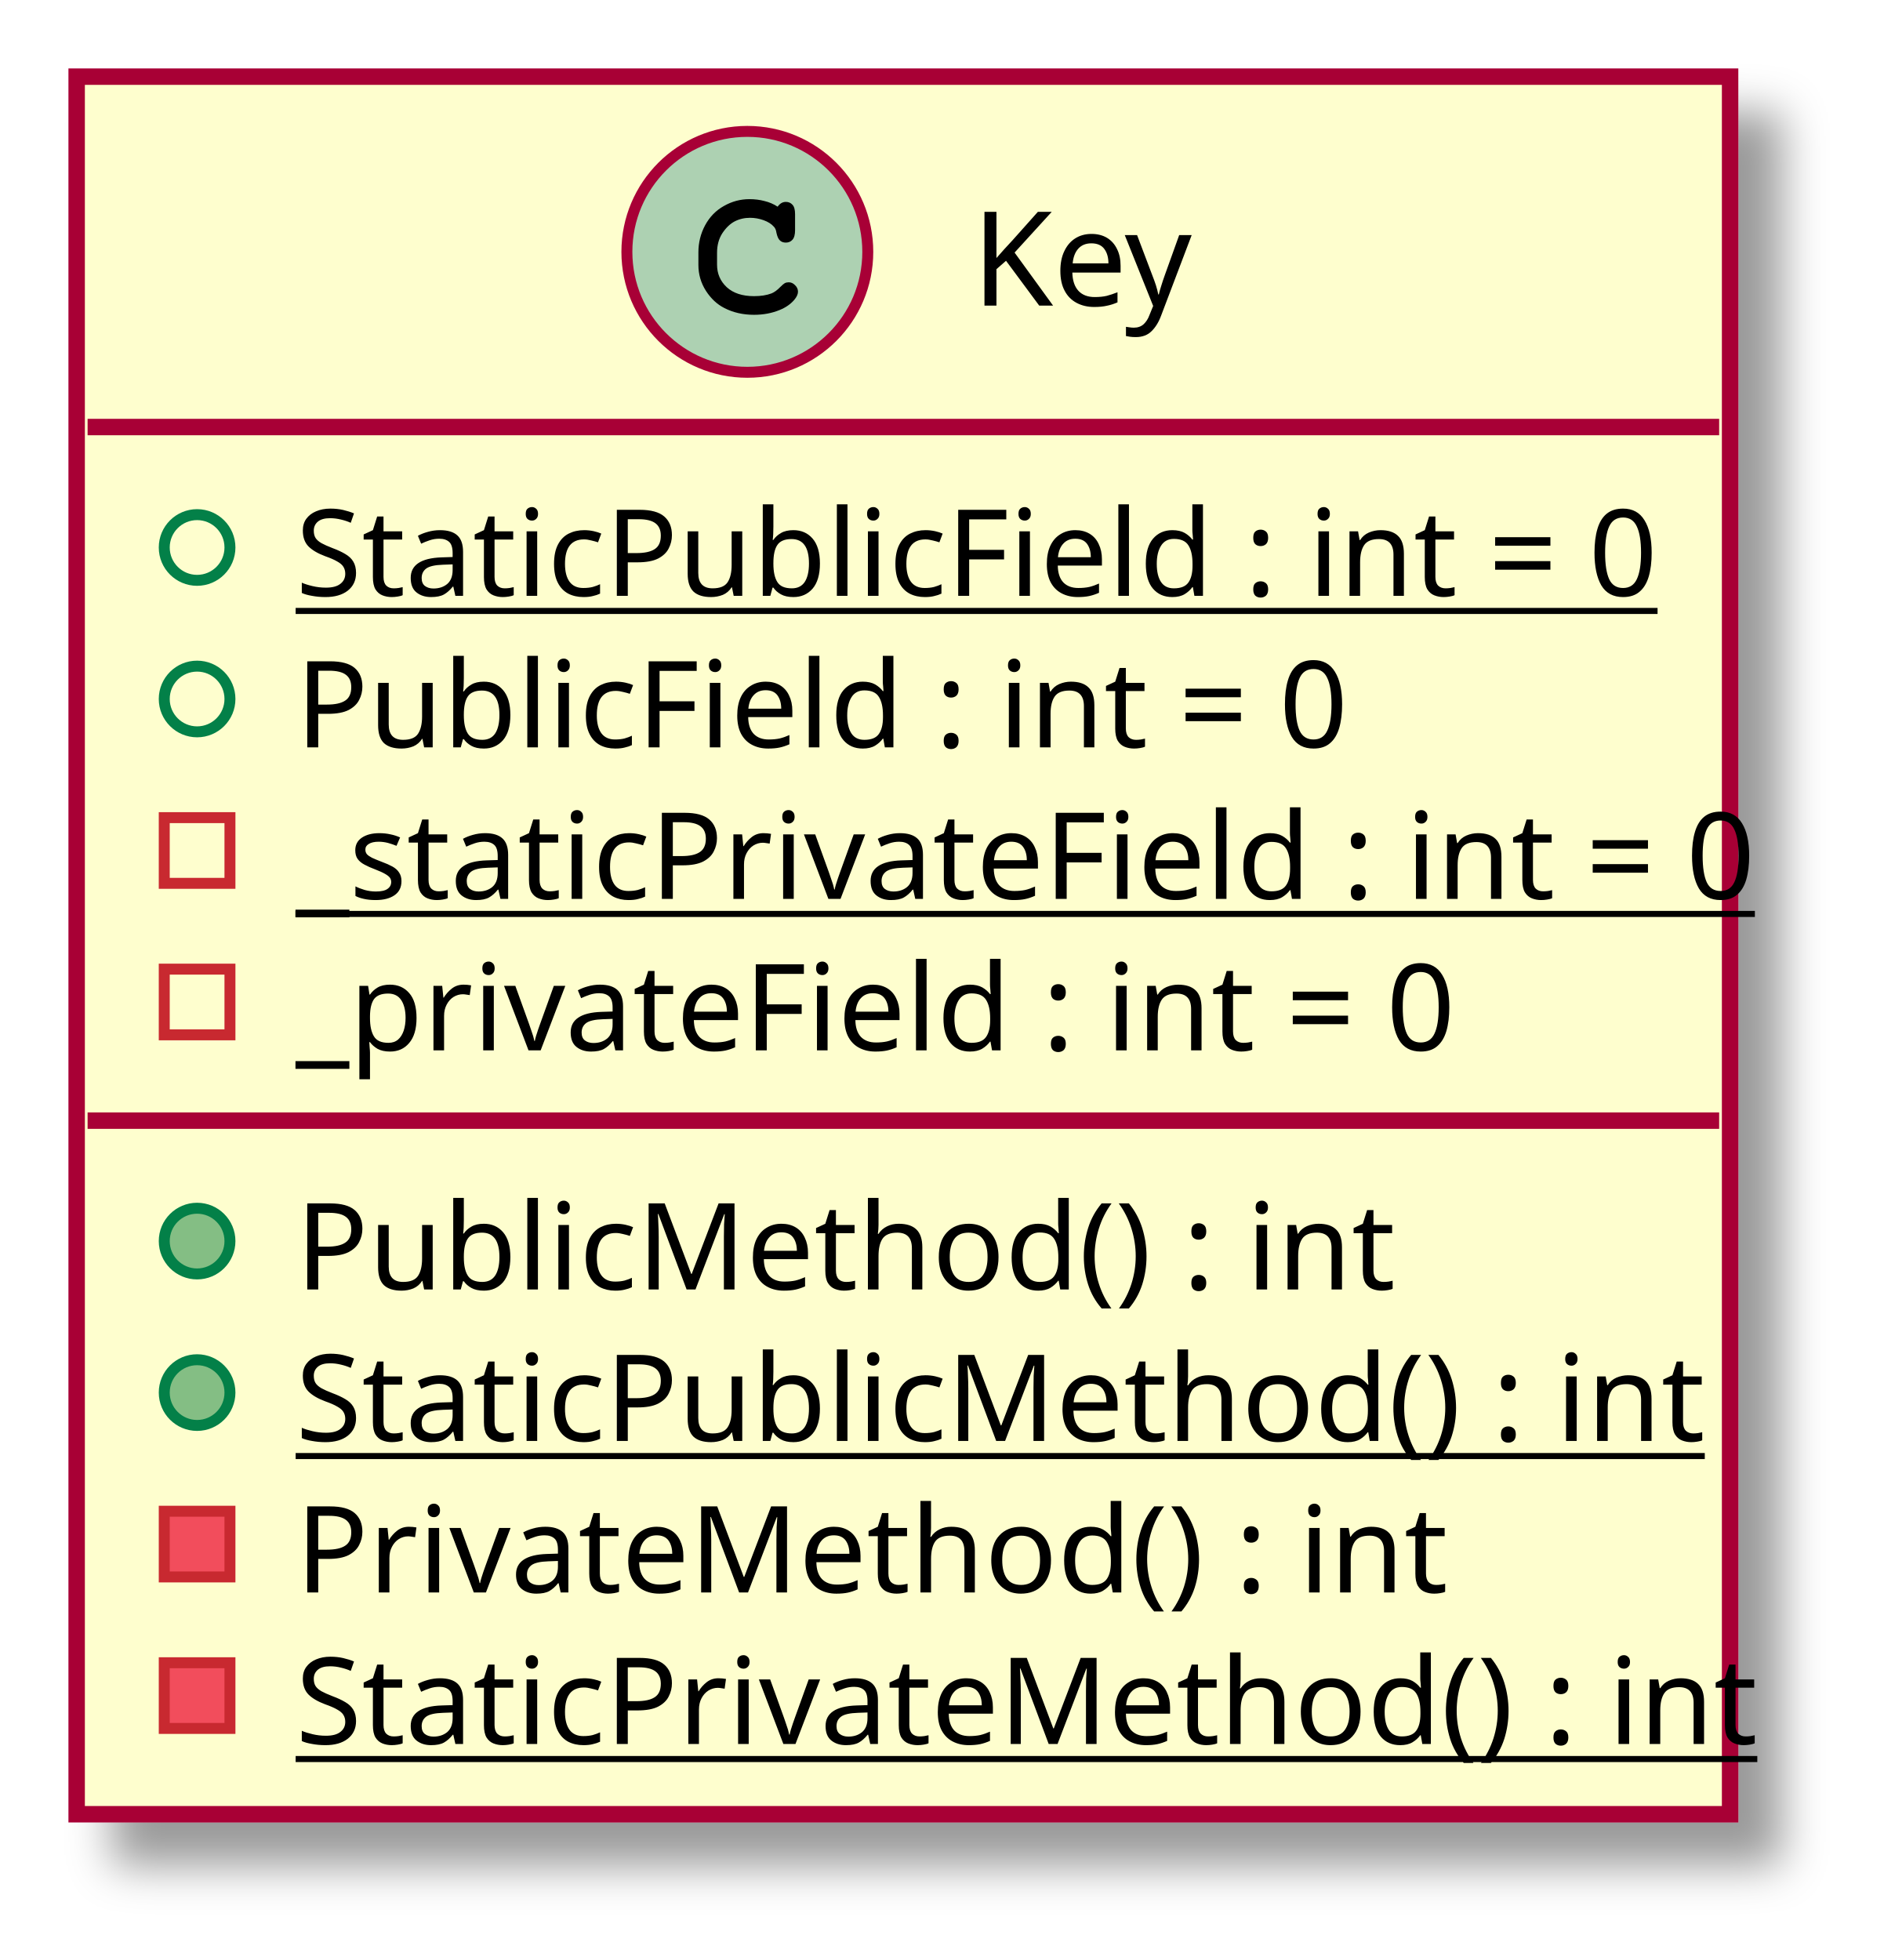
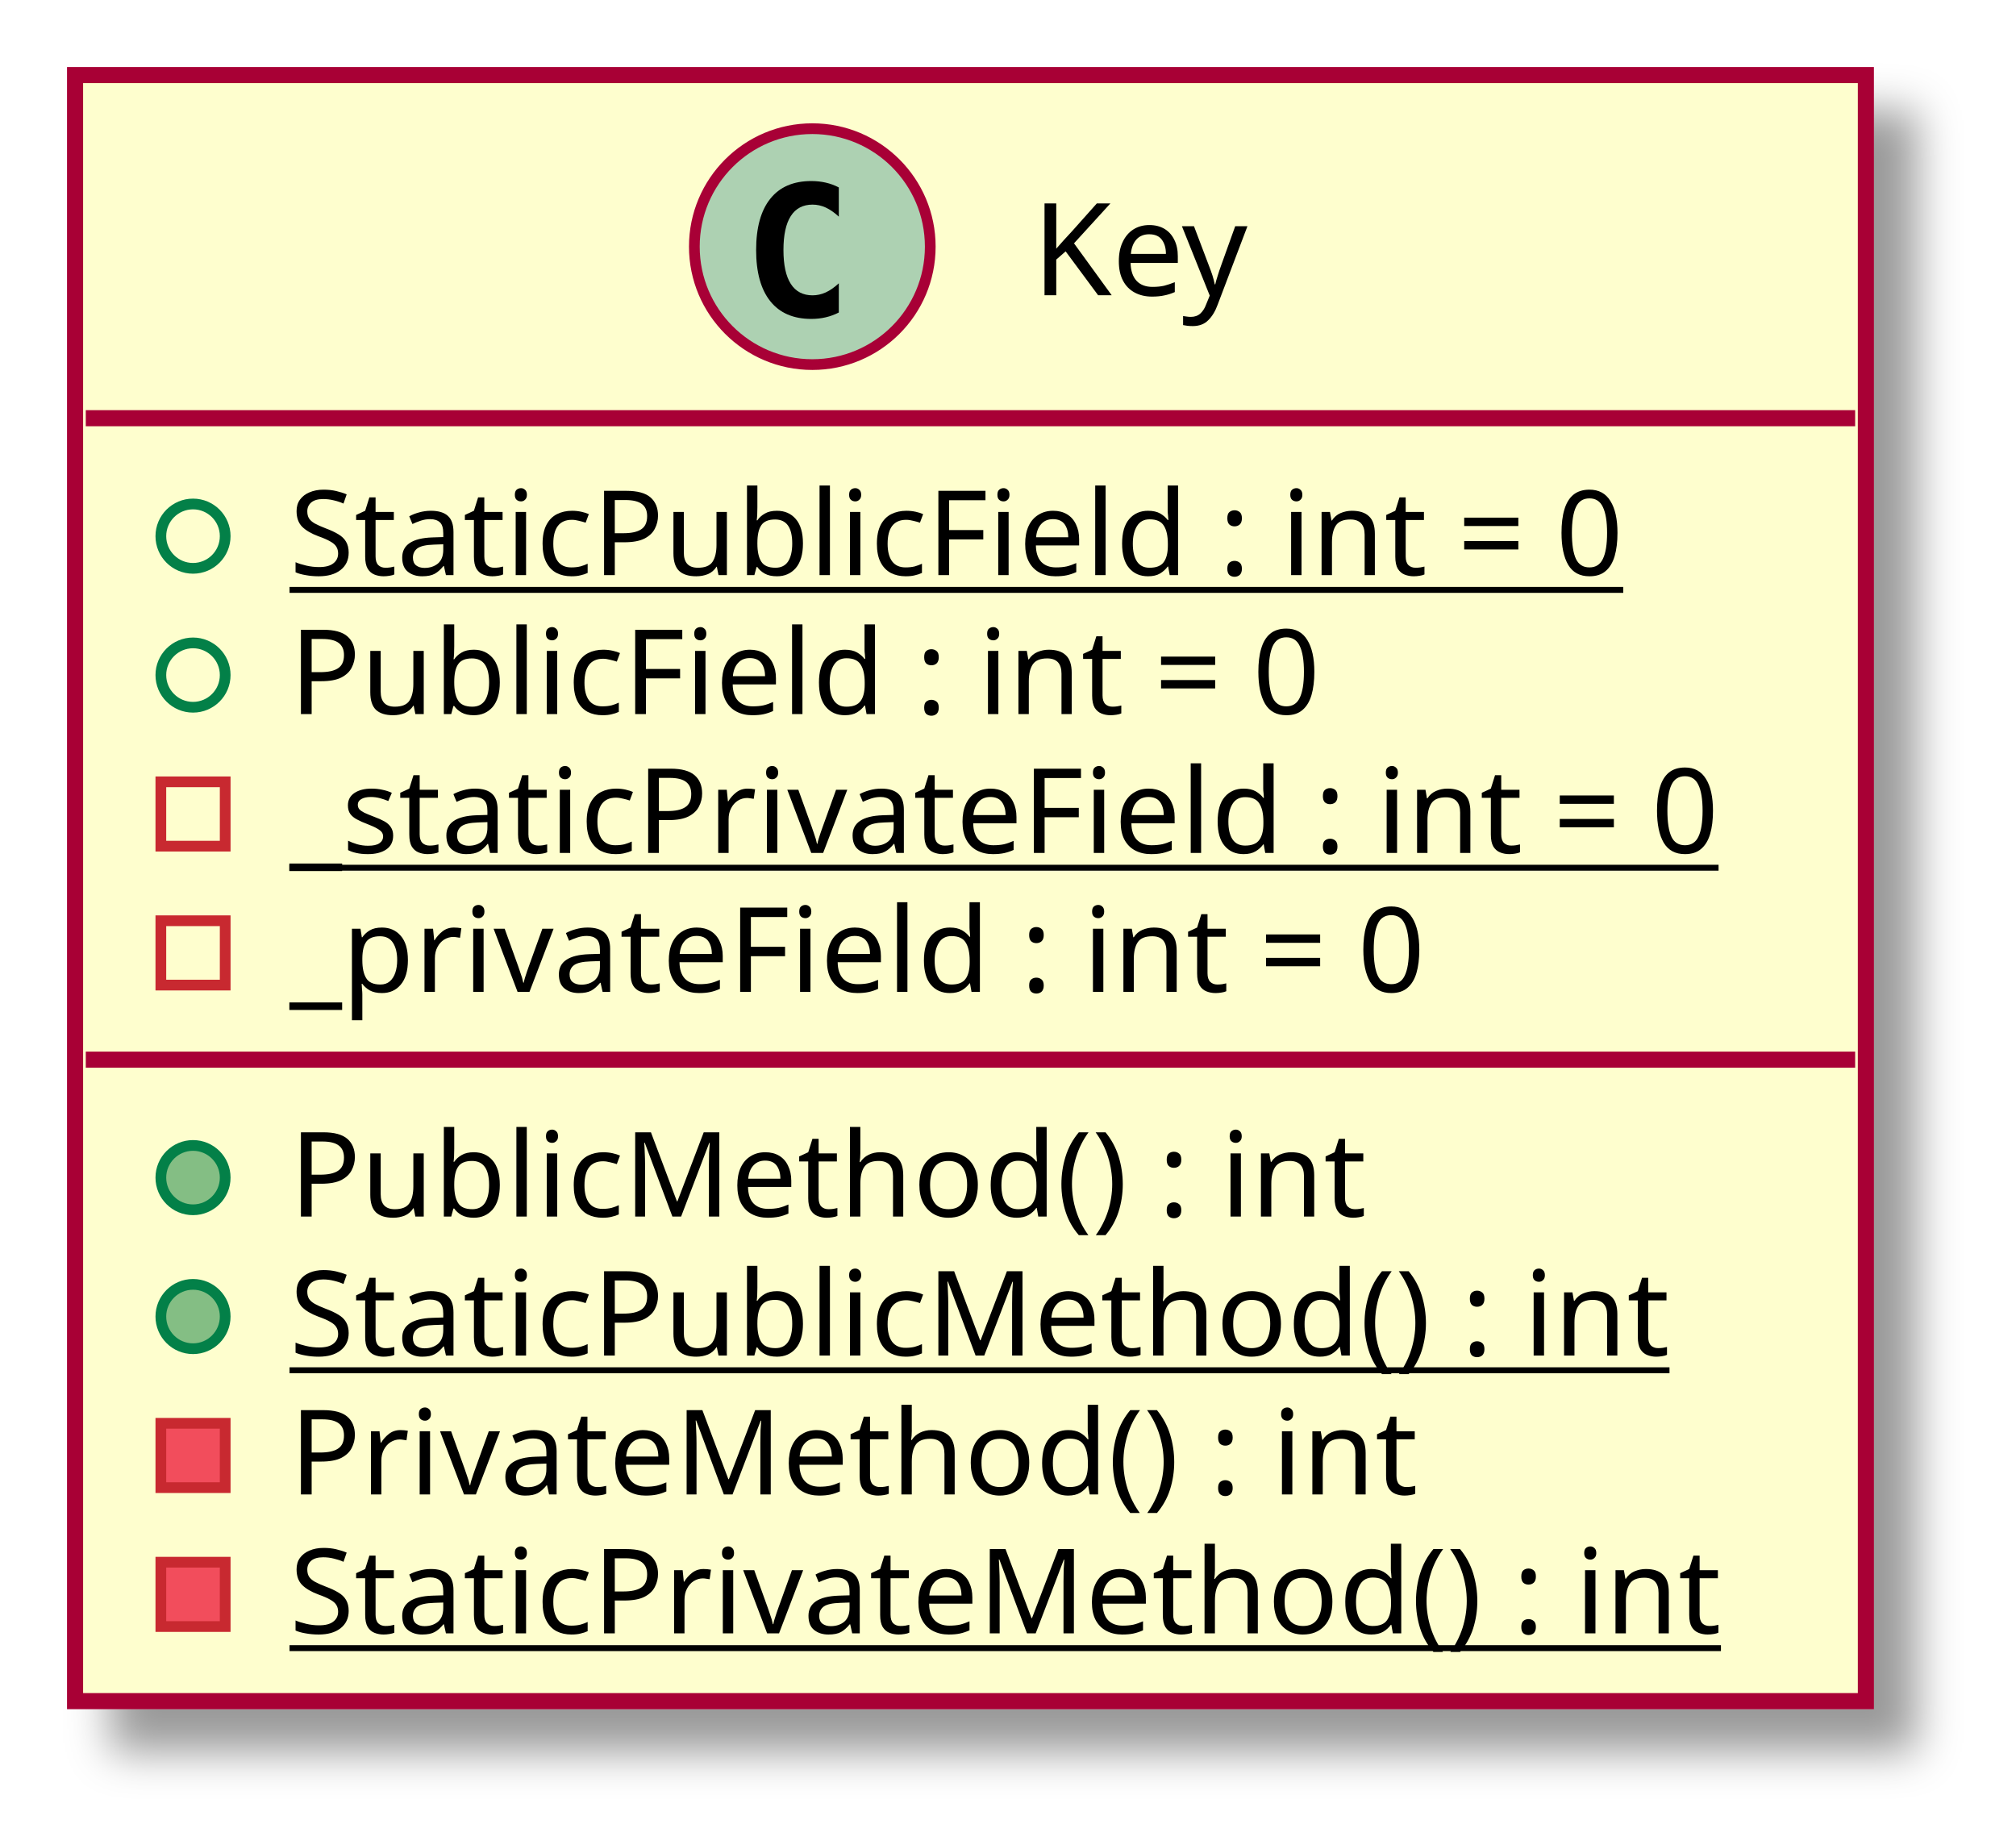
- <svg xmlns="http://www.w3.org/2000/svg" contentScriptType="application/ecmascript" contentStyleType="text/css" height="179px" preserveAspectRatio="none" style="width:172px;height:179px;" version="1.1" viewBox="0 0 172 179" width="172px" zoomAndPan="magnify">
+ <svg xmlns="http://www.w3.org/2000/svg" contentScriptType="application/ecmascript" contentStyleType="text/css" height="172px" preserveAspectRatio="none" style="width:188px;height:172px;" version="1.1" viewBox="0 0 188 172" width="188px" zoomAndPan="magnify">
  <defs>
    <filter height="300%" id="fuo6uiw919md1" width="300%" x="-1" y="-1">
      <feGaussianBlur result="blurOut" stdDeviation="2.0" />
      <feColorMatrix in="blurOut" result="blurOut2" type="matrix" values="0 0 0 0 0 0 0 0 0 0 0 0 0 0 0 0 0 0 .4 0" />
      <feOffset dx="4.0" dy="4.0" in="blurOut2" result="blurOut3" />
      <feBlend in="SourceGraphic" in2="blurOut3" mode="normal" />
    </filter>
  </defs>
  <g>
-     <rect codeLine="1" fill="#FEFECE" filter="url(#fuo6uiw919md1)" height="158.688" id="Key" style="stroke:#A80036;stroke-width:1.5;" width="151" x="7" y="7" />
-     <ellipse cx="68.25" cy="23" fill="#ADD1B2" rx="11" ry="11" style="stroke:#A80036;stroke-width:1.0;" />
-     <path d="M71.016,18.875 Q71.172,18.656 71.359,18.547 Q71.547,18.438 71.766,18.438 Q72.141,18.438 72.375,18.703 Q72.609,18.953 72.609,19.562 L72.609,21.016 Q72.609,21.625 72.375,21.891 Q72.141,22.156 71.766,22.156 Q71.422,22.156 71.219,21.953 Q71.016,21.766 70.906,21.25 Q70.859,20.891 70.672,20.703 Q70.344,20.328 69.734,20.109 Q69.125,19.891 68.5,19.891 Q67.734,19.891 67.094,20.219 Q66.469,20.547 65.969,21.297 Q65.484,22.047 65.484,23.078 L65.484,24.172 Q65.484,25.406 66.375,26.234 Q67.266,27.047 68.859,27.047 Q69.797,27.047 70.453,26.797 Q70.844,26.641 71.266,26.203 Q71.531,25.938 71.672,25.859 Q71.828,25.781 72.031,25.781 Q72.359,25.781 72.609,26.047 Q72.875,26.297 72.875,26.641 Q72.875,26.984 72.531,27.391 Q72.031,27.969 71.234,28.297 Q70.156,28.75 68.859,28.75 Q67.344,28.75 66.141,28.125 Q65.156,27.625 64.469,26.562 Q63.781,25.484 63.781,24.203 L63.781,23.047 Q63.781,21.719 64.391,20.578 Q65.016,19.422 66.109,18.812 Q67.203,18.188 68.438,18.188 Q69.172,18.188 69.812,18.359 Q70.469,18.516 71.016,18.875 Z " fill="#000000" />
-     <text fill="#000000" font-family="sans-serif" font-size="12" lengthAdjust="spacing" textLength="20" x="88.75" y="27.91">Key</text>
-     <line style="stroke:#A80036;stroke-width:1.5;" x1="8" x2="157" y1="39" y2="39" />
+     <rect codeLine="1" fill="#FEFECE" filter="url(#fuo6uiw919md1)" height="151.641" id="Key" style="stroke:#A80036;stroke-width:1.5;" width="167" x="7" y="7" />
+     <ellipse cx="75.75" cy="23" fill="#ADD1B2" rx="11" ry="11" style="stroke:#A80036;stroke-width:1.0;" />
+     <path d="M78.223,29.143 Q77.642,29.442 77.003,29.591 Q76.364,29.741 75.658,29.741 Q73.151,29.741 71.832,28.089 Q70.512,26.437 70.512,23.316 Q70.512,20.186 71.832,18.535 Q73.151,16.883 75.658,16.883 Q76.364,16.883 77.011,17.032 Q77.659,17.182 78.223,17.48 L78.223,20.203 Q77.592,19.622 76.999,19.352 Q76.405,19.082 75.774,19.082 Q74.43,19.082 73.745,20.149 Q73.06,21.216 73.06,23.316 Q73.06,25.408 73.745,26.474 Q74.43,27.541 75.774,27.541 Q76.405,27.541 76.999,27.271 Q77.592,27.002 78.223,26.42 Z " fill="#000000" />
+     <text fill="#000000" font-family="sans-serif" font-size="12" lengthAdjust="spacing" textLength="21" x="96.25" y="27.535">Key</text>
+     <line style="stroke:#A80036;stroke-width:1.5;" x1="8" x2="173" y1="39" y2="39" />
    <ellipse cx="18" cy="50" rx="3" ry="3" style="stroke:#038048;stroke-width:1.0;fill:none;" />
-     <text fill="#000000" font-family="sans-serif" font-size="11" lengthAdjust="spacing" text-decoration="underline" textLength="115" x="27" y="54.419">StaticPublicField : int = 0</text>
-     <ellipse cx="18" cy="63.836" rx="3" ry="3" style="stroke:#038048;stroke-width:1.0;fill:none;" />
-     <text fill="#000000" font-family="sans-serif" font-size="11" lengthAdjust="spacing" textLength="88" x="27" y="68.255">PublicField : int = 0</text>
-     <rect fill="none" height="6" style="stroke:#C82930;stroke-width:1.0;" width="6" x="15" y="74.672" />
-     <text fill="#000000" font-family="sans-serif" font-size="11" lengthAdjust="spacing" text-decoration="underline" textLength="125" x="27" y="82.091">_staticPrivateField : int = 0</text>
-     <rect fill="none" height="6" style="stroke:#C82930;stroke-width:1.0;" width="6" x="15" y="88.508" />
-     <text fill="#000000" font-family="sans-serif" font-size="11" lengthAdjust="spacing" textLength="99" x="27" y="95.927">_privateField : int = 0</text>
-     <line style="stroke:#A80036;stroke-width:1.5;" x1="8" x2="157" y1="102.344" y2="102.344" />
-     <ellipse cx="18" cy="113.344" fill="#84BE84" rx="3" ry="3" style="stroke:#038048;stroke-width:1.0;" />
-     <text fill="#000000" font-family="sans-serif" font-size="11" lengthAdjust="spacing" textLength="91" x="27" y="117.763">PublicMethod() : int</text>
-     <ellipse cx="18" cy="127.18" fill="#84BE84" rx="3" ry="3" style="stroke:#038048;stroke-width:1.0;" />
-     <text fill="#000000" font-family="sans-serif" font-size="11" lengthAdjust="spacing" text-decoration="underline" textLength="118" x="27" y="131.599">StaticPublicMethod() : int</text>
-     <rect fill="#F24D5C" height="6" style="stroke:#C82930;stroke-width:1.0;" width="6" x="15" y="138.016" />
-     <text fill="#000000" font-family="sans-serif" font-size="11" lengthAdjust="spacing" textLength="96" x="27" y="145.435">PrivateMethod() : int</text>
-     <rect fill="#F24D5C" height="6" style="stroke:#C82930;stroke-width:1.0;" width="6" x="15" y="151.852" />
-     <text fill="#000000" font-family="sans-serif" font-size="11" lengthAdjust="spacing" text-decoration="underline" textLength="123" x="27" y="159.27">StaticPrivateMethod() : int</text>
+     <text fill="#000000" font-family="sans-serif" font-size="11" lengthAdjust="spacing" text-decoration="underline" textLength="131" x="27" y="53.635">StaticPublicField : int = 0</text>
+     <ellipse cx="18" cy="62.955" rx="3" ry="3" style="stroke:#038048;stroke-width:1.0;fill:none;" />
+     <text fill="#000000" font-family="sans-serif" font-size="11" lengthAdjust="spacing" textLength="102" x="27" y="66.59">PublicField : int = 0</text>
+     <rect fill="none" height="6" style="stroke:#C82930;stroke-width:1.0;" width="6" x="15" y="72.91" />
+     <text fill="#000000" font-family="sans-serif" font-size="11" lengthAdjust="spacing" text-decoration="underline" textLength="141" x="27" y="79.545">_staticPrivateField : int = 0</text>
+     <rect fill="none" height="6" style="stroke:#C82930;stroke-width:1.0;" width="6" x="15" y="85.865" />
+     <text fill="#000000" font-family="sans-serif" font-size="11" lengthAdjust="spacing" textLength="113" x="27" y="92.5">_privateField : int = 0</text>
+     <line style="stroke:#A80036;stroke-width:1.5;" x1="8" x2="173" y1="98.82" y2="98.82" />
+     <ellipse cx="18" cy="109.82" fill="#84BE84" rx="3" ry="3" style="stroke:#038048;stroke-width:1.0;" />
+     <text fill="#000000" font-family="sans-serif" font-size="11" lengthAdjust="spacing" textLength="103" x="27" y="113.455">PublicMethod() : int</text>
+     <ellipse cx="18" cy="122.775" fill="#84BE84" rx="3" ry="3" style="stroke:#038048;stroke-width:1.0;" />
+     <text fill="#000000" font-family="sans-serif" font-size="11" lengthAdjust="spacing" text-decoration="underline" textLength="132" x="27" y="126.41">StaticPublicMethod() : int</text>
+     <rect fill="#F24D5C" height="6" style="stroke:#C82930;stroke-width:1.0;" width="6" x="15" y="132.731" />
+     <text fill="#000000" font-family="sans-serif" font-size="11" lengthAdjust="spacing" textLength="107" x="27" y="139.365">PrivateMethod() : int</text>
+     <rect fill="#F24D5C" height="6" style="stroke:#C82930;stroke-width:1.0;" width="6" x="15" y="145.685" />
+     <text fill="#000000" font-family="sans-serif" font-size="11" lengthAdjust="spacing" text-decoration="underline" textLength="136" x="27" y="152.32">StaticPrivateMethod() : int</text>
  </g>
</svg>
